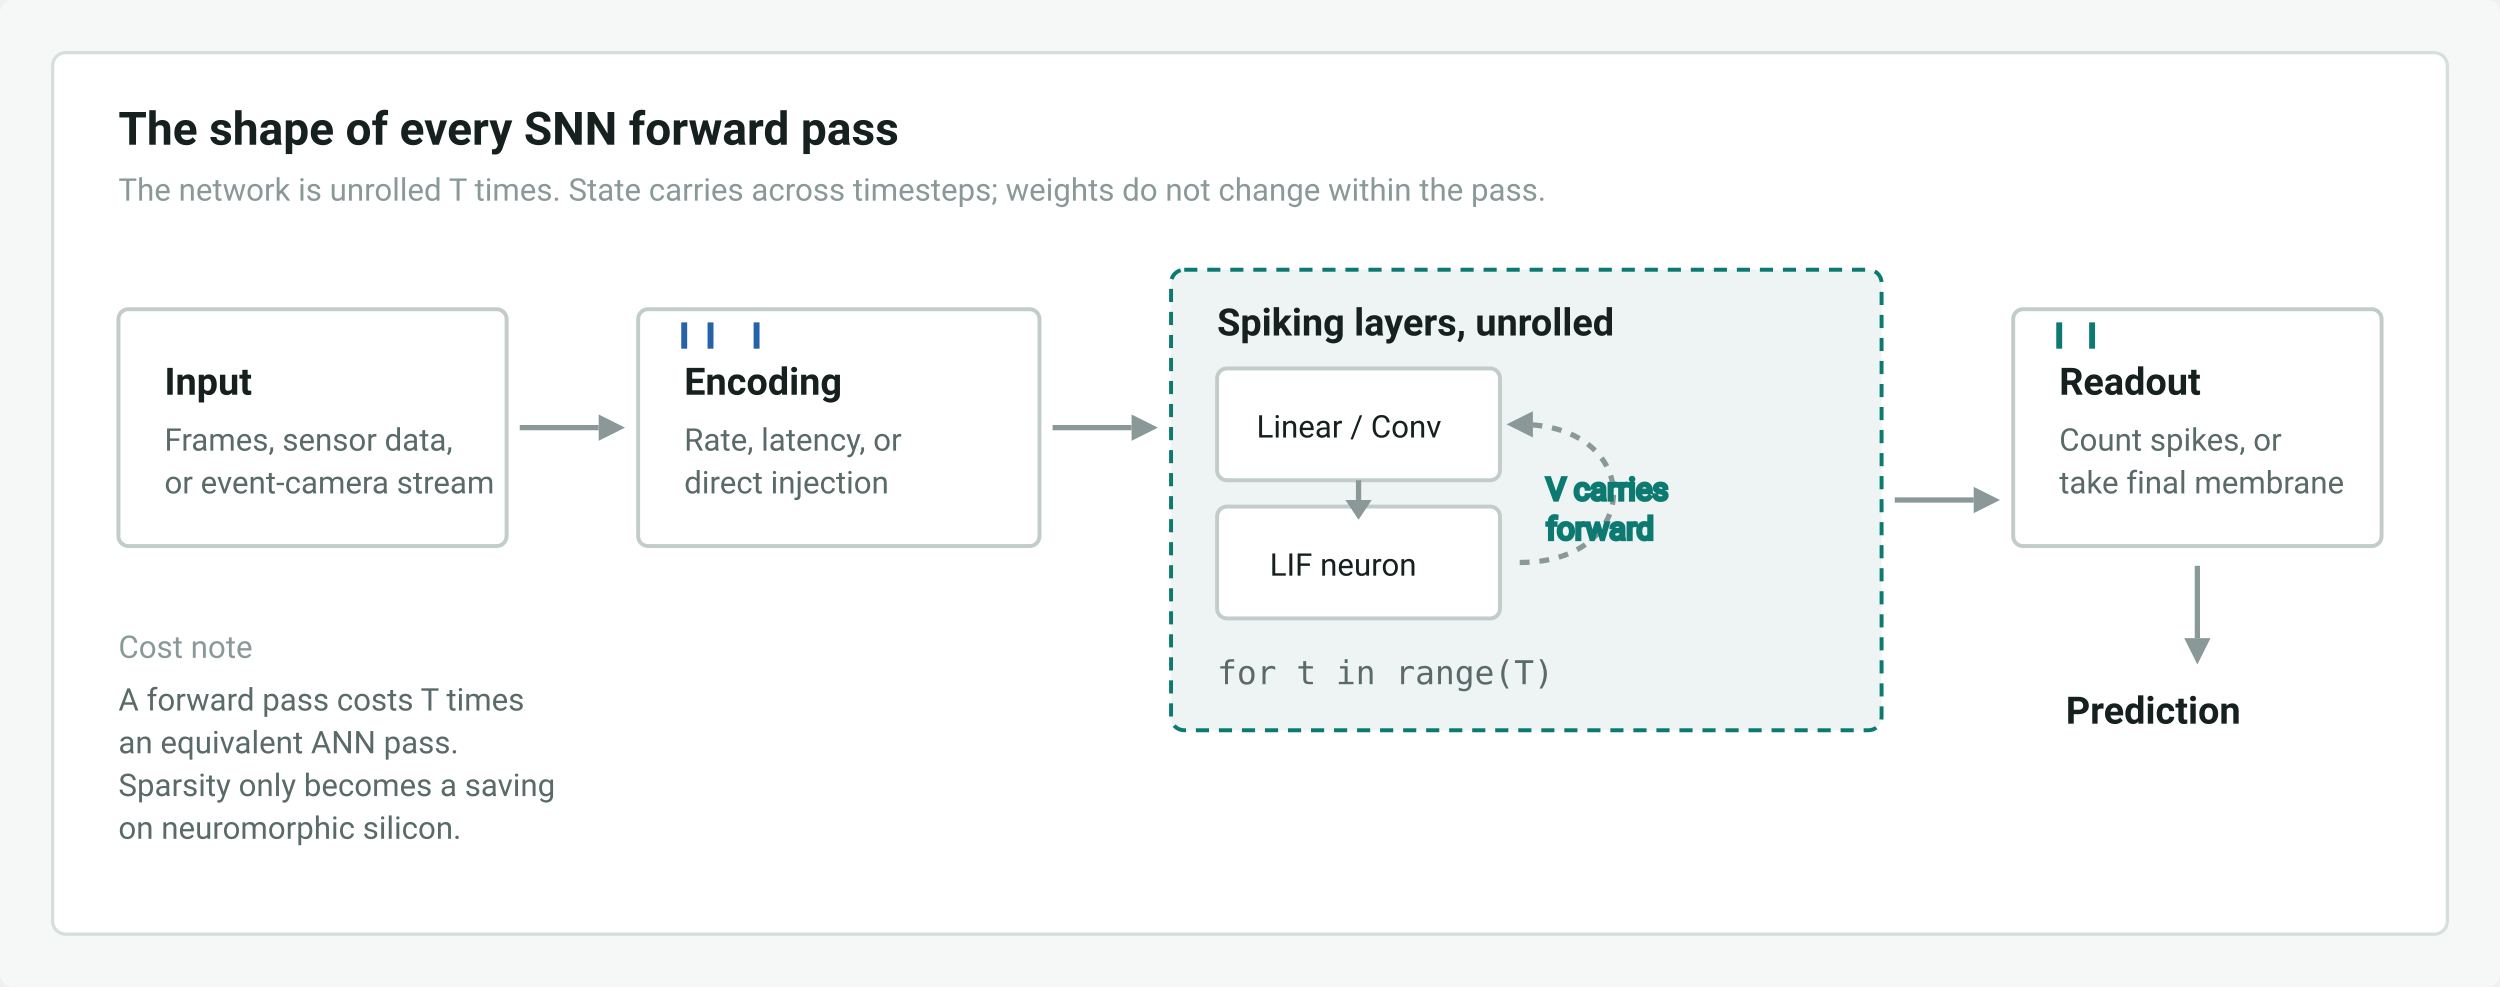
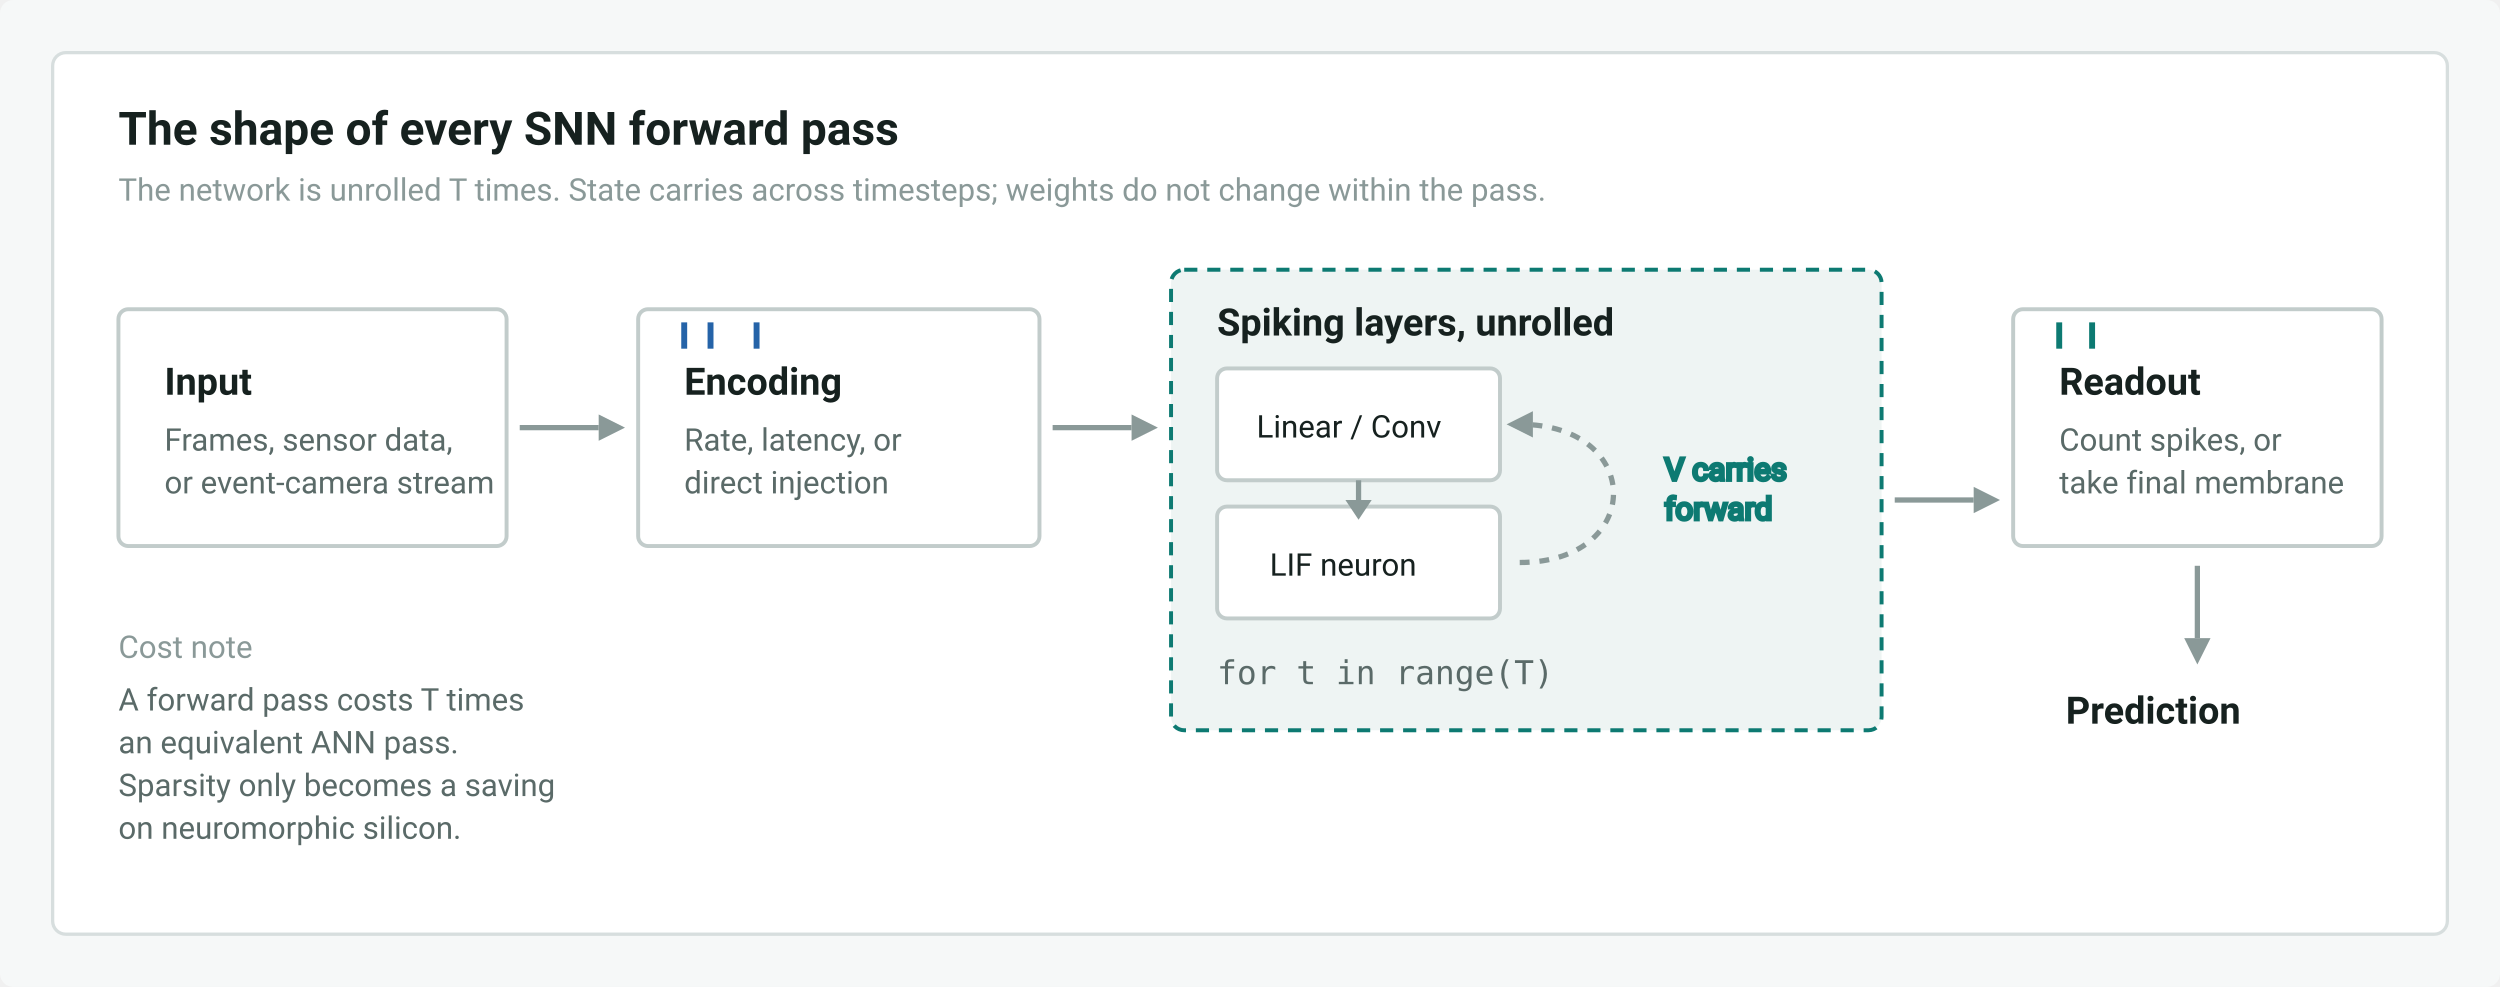
<svg xmlns="http://www.w3.org/2000/svg" viewBox="0 0 760 300" width="760" height="300" role="img" aria-label="End to end spiking network pipeline: input is encoded into spikes, unrolled through the network for T timesteps while membrane state carries forward, then a readout aggregates the output spikes into a prediction.">
  <style>
    .bg    { fill: #f6f8f8; }
    .card  { fill: #ffffff; stroke: #d7dede; stroke-width: 1; }
    .stage { fill: #ffffff; stroke: #c2cccb; stroke-width: 1.2; }
    .loop  { fill: #eef4f3; stroke: #0d7a72; stroke-width: 1.2; stroke-dasharray: 4 3; }
    .ink   { fill: #16211f; }
    .mid   { fill: #5a6a68; }
    .soft  { fill: #8a9998; }
    .arrow { stroke: #8a9998; stroke-width: 1.6; fill: none; }
    .head  { fill: #8a9998; }
    .teal  { stroke: #0d7a72; fill: #0d7a72; }
    .blue  { stroke: #2563a8; fill: #2563a8; }
    text   { font-family: -apple-system, BlinkMacSystemFont, "Segoe UI", Roboto, Helvetica, Arial, sans-serif; }
    .h     { font-size: 14px; font-weight: 700; }
    .t     { font-size: 11.5px; font-weight: 600; }
    .s     { font-size: 9.5px; }
    .m     { font-family: ui-monospace, SFMono-Regular, Menlo, Consolas, monospace; font-size: 10px; }
    @media (prefers-color-scheme: dark) {
      .bg    { fill: #131c1b; }
      .card  { fill: #1a2524; stroke: #2e3e3c; }
      .stage { fill: #1f2b2a; stroke: #3a4a48; }
      .loop  { fill: #162927; stroke: #45c2b6; }
      .ink   { fill: #e4ecea; }
      .mid   { fill: #a6b5b3; }
      .soft  { fill: #7d8c8a; }
      .arrow { stroke: #7d8c8a; }
      .head  { fill: #7d8c8a; }
      .teal  { stroke: #45c2b6; fill: #45c2b6; }
      .blue  { stroke: #6ba8e8; fill: #6ba8e8; }
    }
  </style>
  <rect class="bg" x="0" y="0" width="760" height="300" rx="4" />
  <rect class="card" x="16" y="16" width="728" height="268" rx="4" />
  <text class="h ink" x="36" y="44">The shape of every SNN forward pass</text>
  <text class="s soft" x="36" y="61">The network is unrolled T times. State carries across timesteps; weights do not change within the pass.</text>
  <rect class="stage" x="36" y="94" width="118" height="72" rx="3" />
  <text class="t ink" x="50" y="120">Input</text>
  <text class="s mid" x="50" y="137">Frames, sensor data,</text>
  <text class="s mid" x="50" y="150">or event-camera stream</text>
  <path class="arrow" d="M158 130 L182 130" />
  <polygon class="head" points="182,126 190,130 182,134" />
  <rect class="stage" x="194" y="94" width="122" height="72" rx="3" />
  <text class="t ink" x="208" y="120">Encoding</text>
  <text class="s mid" x="208" y="137">Rate, latency, or</text>
  <text class="s mid" x="208" y="150">direct injection</text>
  <g class="blue" stroke-width="1.8">
    <line x1="208" y1="106" x2="208" y2="98" />
    <line x1="216" y1="106" x2="216" y2="98" />
    <line x1="230" y1="106" x2="230" y2="98" />
  </g>
  <path class="arrow" d="M320 130 L344 130" />
  <polygon class="head" points="344,126 352,130 344,134" />
  <rect class="loop" x="356" y="82" width="216" height="140" rx="4" />
  <text class="t ink" x="370" y="102">Spiking layers, unrolled</text>
  <rect class="stage" x="370" y="112" width="86" height="34" rx="3" />
  <text class="s ink" x="382" y="133">Linear / Conv</text>
  <rect class="stage" x="370" y="154" width="86" height="34" rx="3" />
  <text class="s ink" x="386" y="175">LIF neuron</text>
  <path class="arrow" d="M413 146 L413 152" />
  <polygon class="head" points="409,152 413,158 417,152" />
  <path class="arrow" d="M462 171 C500 171 500 129 462 129" stroke-dasharray="3 3" />
  <polygon class="head" points="466,125 458,129 466,133" />
-   <text class="s teal" x="470" y="152">V carries</text>
-   <text class="s teal" x="470" y="164">forward</text>
+   <text class="s teal" x="506" y="146">V carries</text>
+   <text class="s teal" x="506" y="158">forward</text>
  <text class="m mid" x="370" y="208">for t in range(T)</text>
  <path class="arrow" d="M576 152 L600 152" />
  <polygon class="head" points="600,148 608,152 600,156" />
  <rect class="stage" x="612" y="94" width="112" height="72" rx="3" />
  <text class="t ink" x="626" y="120">Readout</text>
  <text class="s mid" x="626" y="137">Count spikes, or</text>
  <text class="s mid" x="626" y="150">take final membrane</text>
  <g class="teal" stroke-width="1.8">
    <line x1="626" y1="106" x2="626" y2="98" />
    <line x1="636" y1="106" x2="636" y2="98" />
  </g>
  <path class="arrow" d="M668 172 L668 194" />
  <polygon class="head" points="664,194 668,202 672,194" />
  <text class="t ink" x="628" y="220">Prediction</text>
  <text class="s soft" x="36" y="200">Cost note</text>
  <text class="s mid" x="36" y="216">A forward pass costs T times</text>
  <text class="s mid" x="36" y="229">an equivalent ANN pass.</text>
  <text class="s mid" x="36" y="242">Sparsity only becomes a saving</text>
  <text class="s mid" x="36" y="255">on neuromorphic silicon.</text>
</svg>
